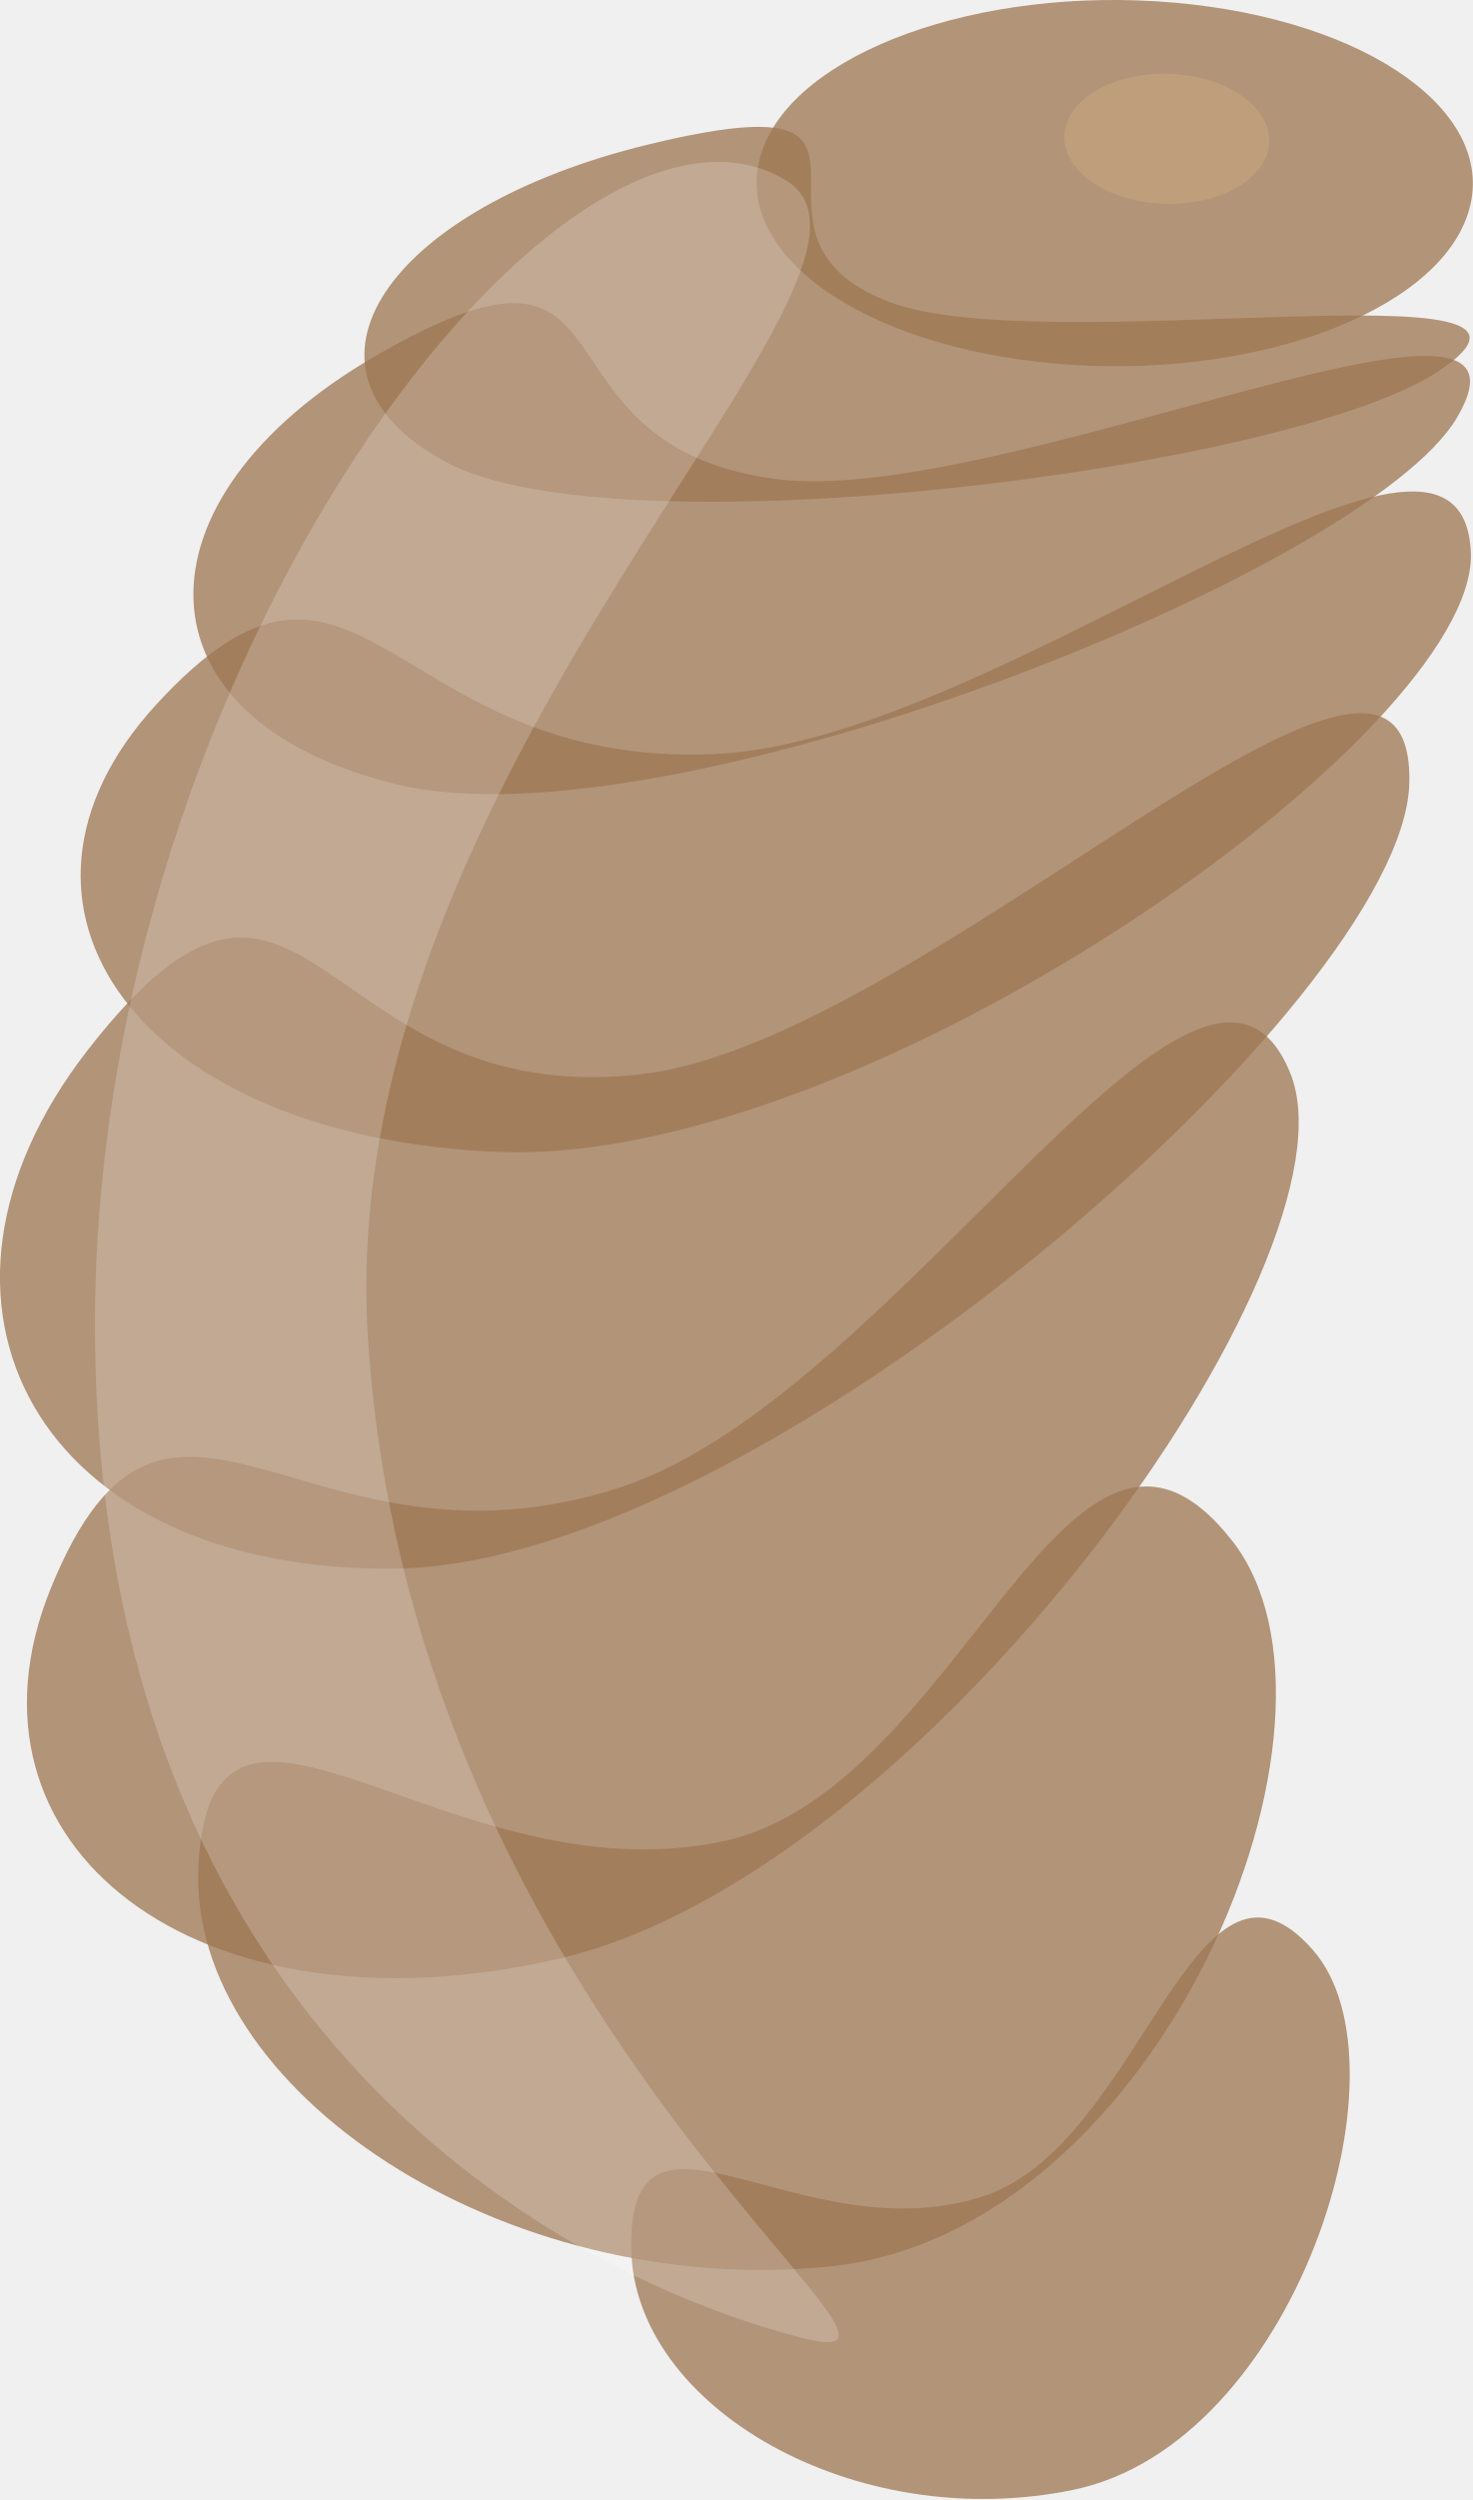
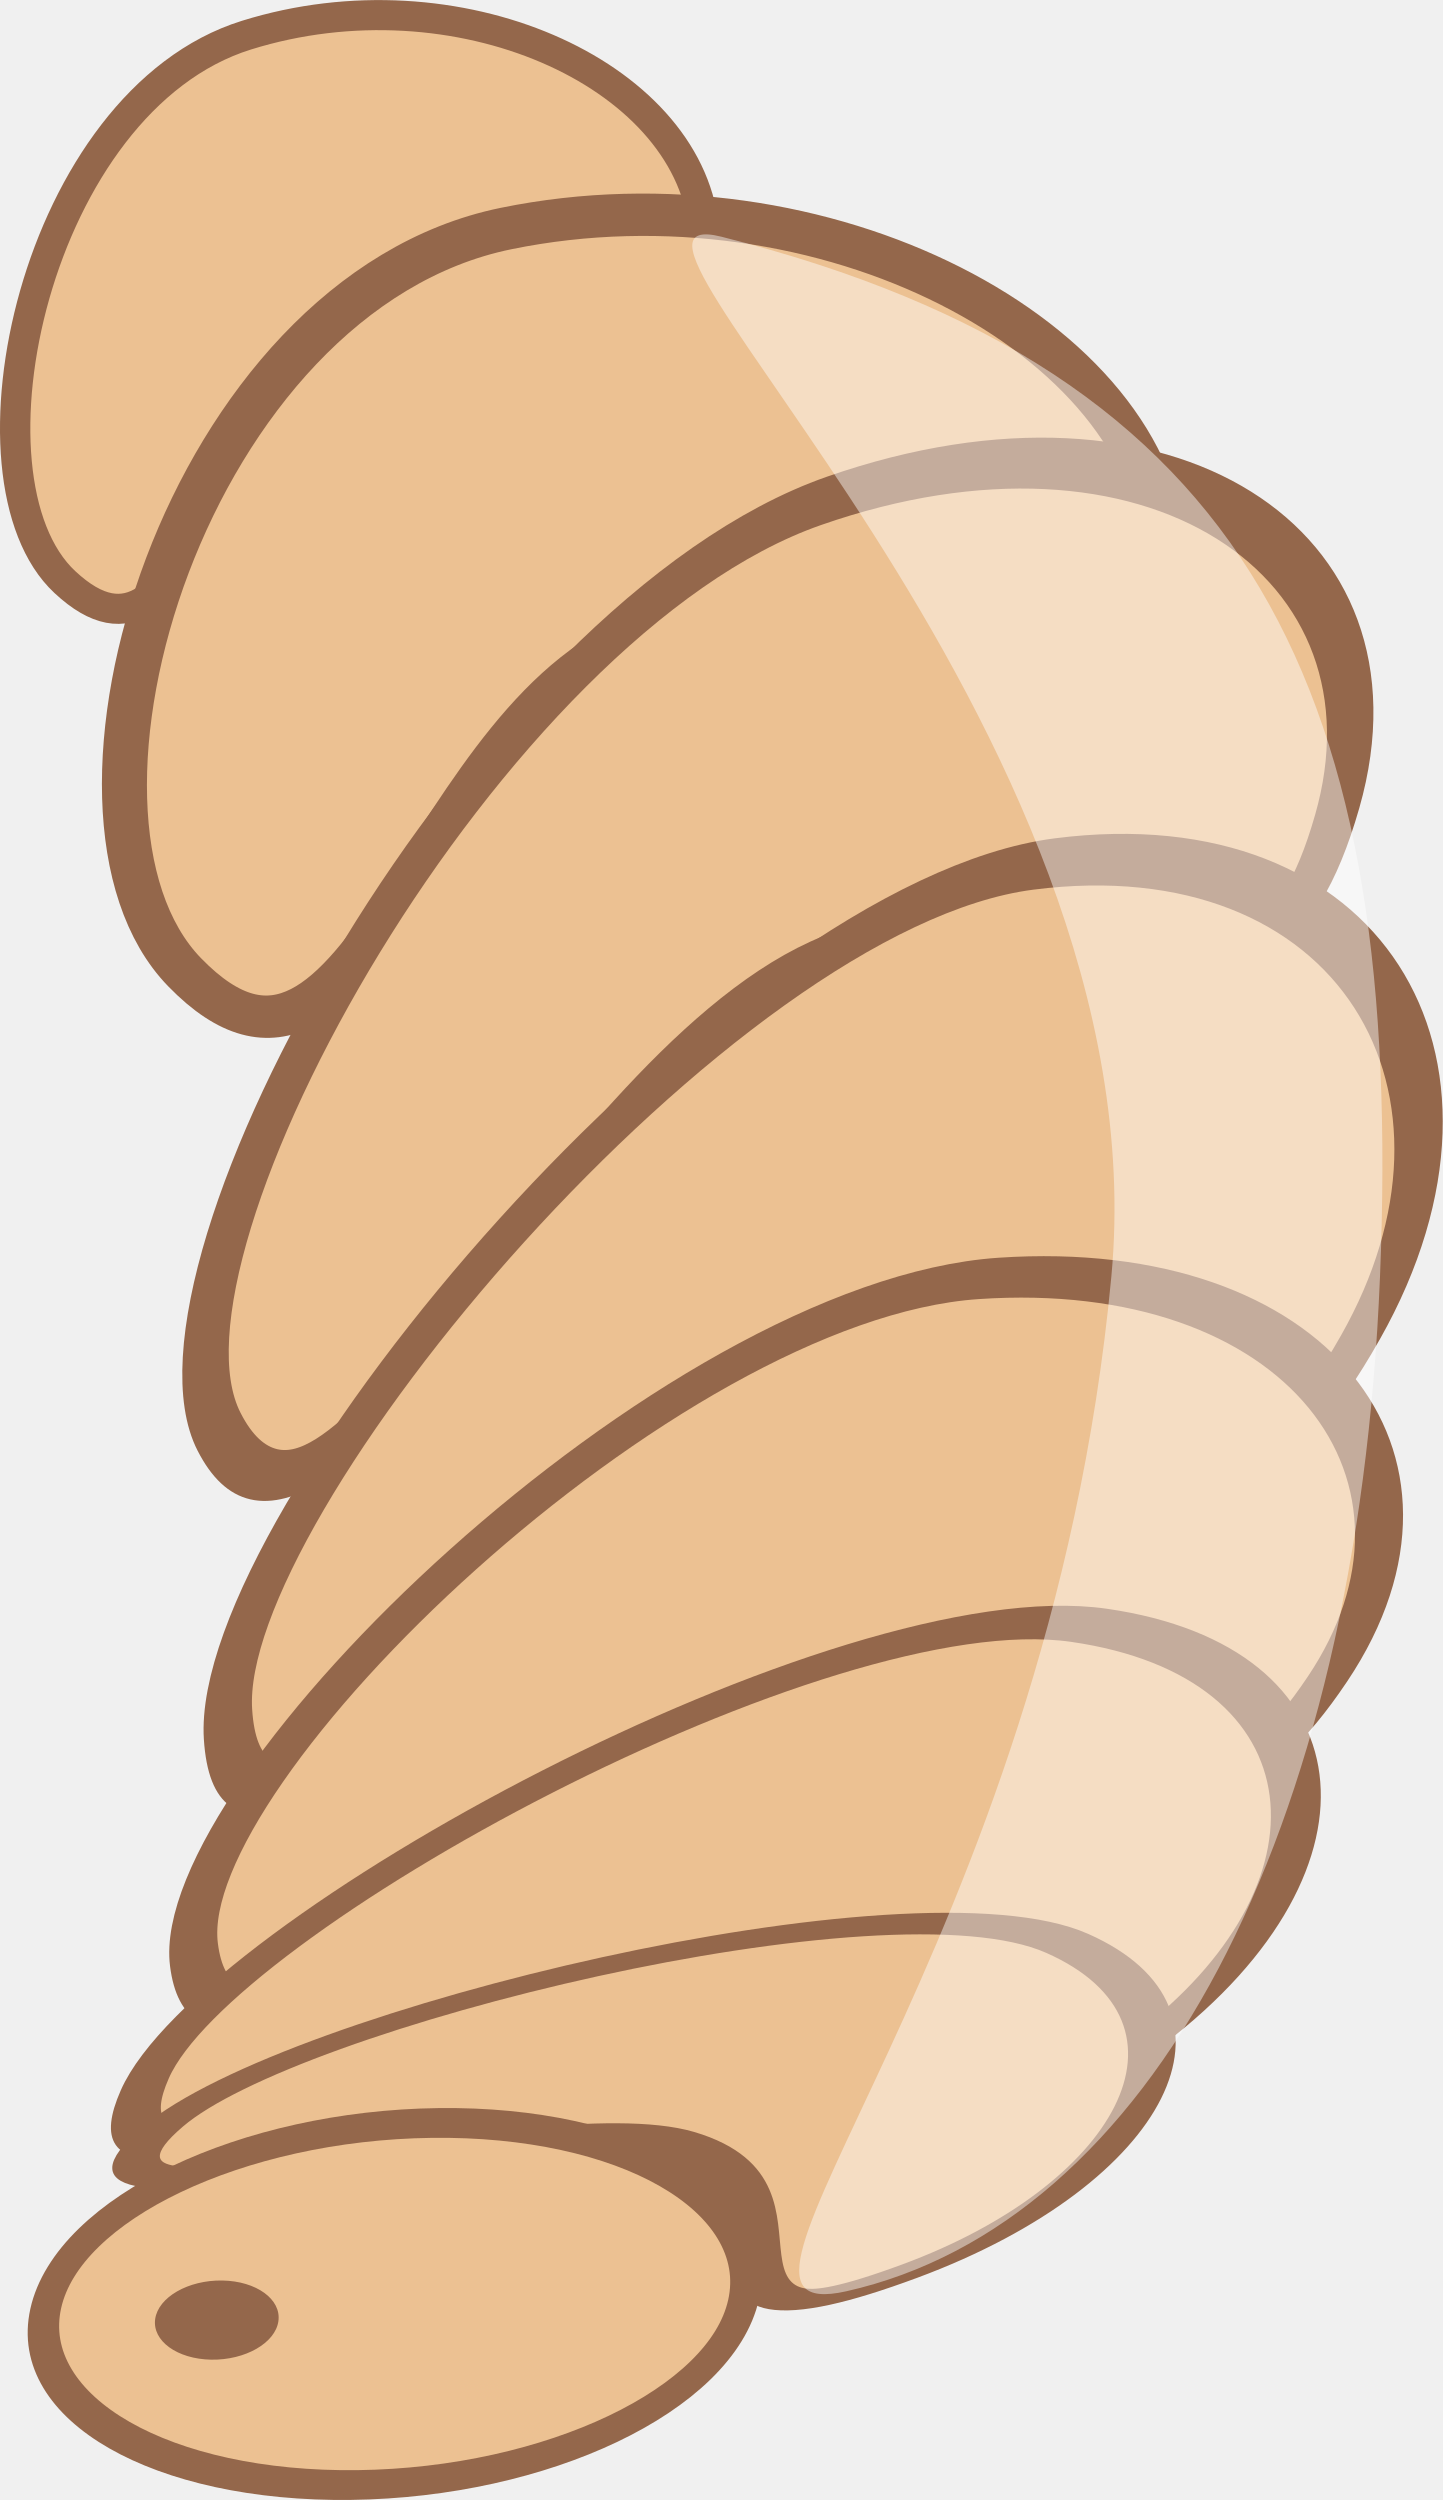
- <svg xmlns="http://www.w3.org/2000/svg" xmlns:xlink="http://www.w3.org/1999/xlink" width="79.671" height="135.148" viewBox="0 0 21.08 35.758" version="1.1" id="svg21096">
+ <svg xmlns="http://www.w3.org/2000/svg" xmlns:xlink="http://www.w3.org/1999/xlink" width="144.46" height="250.308" viewBox="0 0 38.222 66.227" version="1.1" id="svg21096">
  <defs id="defs21093" />
-   <g id="layer1" transform="translate(4.377898,-90.26262)">
-     <use x="0" y="0" xlink:href="#path21680" id="use24640" transform="matrix(0.4377736,0.5040443,-1.645239,0.3899881,204.2997,42.23393)" width="100%" height="100%" />
-     <path id="path21680" style="fill:#9f7753;fill-opacity:0.751;stroke-width:0.152;stroke-linejoin:bevel" d="m 10.993,125.888 c -3.135,0.651 -6.304,-1.187 -6.336,-3.451 -0.036,-2.537 2.426,0.095 5.035,-0.747 2.274,-0.734 3.02,-5.477 4.726,-3.52 1.457,1.671 -0.272,7.062 -3.426,7.718 z" />
-     <use x="0" y="0" xlink:href="#path21680" id="use24630" transform="matrix(1.477302,0.1362501,-0.08762328,1.406099,2.309978,-55.81789)" width="100%" height="100%" />
-     <use x="0" y="0" xlink:href="#path21680" id="use24632" transform="matrix(1.51926,-0.04600642,-0.6817925,1.621393,72.75242,-85.31951)" width="100%" height="100%" />
-     <use x="0" y="0" xlink:href="#path21680" id="use24634" transform="matrix(1.415652,0.325518,-1.172791,1.255564,134.8525,-54.89276)" width="100%" height="100%" />
-     <use x="0" y="0" xlink:href="#path21680" id="use24636" transform="matrix(1.38658,0.3049641,-1.260706,1.590418,144.7794,-90.86058)" width="100%" height="100%" />
-     <use x="0" y="0" xlink:href="#path21680" id="use24638" transform="matrix(0.9030693,0.4806178,-1.563487,0.8931503,188.2111,-16.23194)" width="100%" height="100%" />
-     <ellipse style="fill:#9e7652;fill-opacity:0.753;stroke-width:0.556;stroke-linejoin:bevel" id="path24664" cx="-41.018" cy="-94.002" rx="5.074" ry="2.718" transform="matrix(-0.9962289,-0.08676353,0.3115462,-0.950231,0,0)" />
-     <path id="path21179" style="fill:#ffffff;fill-opacity:0.2;stroke-width:0.32;stroke-linejoin:bevel" d="M -3.018,109.275 C -3.048,99.796 3.691,90.923 6.87,92.843 9.024,94.143 0.377,101.259 0.887,109.384 1.508,119.295 9.706,124.372 7.127,123.721 3.723,122.863 -2.986,119.349 -3.018,109.275 Z" />
-     <ellipse style="fill:#c1a07d;fill-opacity:0.839;stroke-width:0.176;stroke-linejoin:bevel" id="use932" cx="-34.364" cy="-90.927" rx="1.459" ry="0.943" transform="matrix(-0.9932831,-0.1157098,0.2398722,-0.9708045,0,0)" />
+   <g id="layer1" transform="translate(26.75203,-66.418)">
+     <g id="g13960" transform="matrix(0,1.806801,-1.821836,0,188.7696,87.24678)" style="stroke-width:0.551">
+       <path id="path21680" style="fill:#ecc192;fill-opacity:1;stroke:#94674b;stroke-width:0.441;stroke-linejoin:bevel;stroke-miterlimit:4;stroke-dasharray:none;stroke-opacity:1" d="m -11.013,114.715 c -0.96,-3.055 0.554,-6.391 2.803,-6.648 2.521,-0.289 0.147,2.423 1.244,4.936 0.957,2.19 5.75,2.46 3.973,4.352 -1.518,1.617 -7.054,0.433 -8.02,-2.64 z" />
+       <use x="0" y="0" xlink:href="#path21680" id="use24630" transform="matrix(1.401988,0.09515746,-0.1287159,1.481413,22.0283,-57.95169)" width="100%" height="100%" style="fill:#ecc192;fill-opacity:1;stroke:#94674b;stroke-width:0.305;stroke-miterlimit:4;stroke-dasharray:none;stroke-opacity:1" />
+       <use x="0" y="0" xlink:href="#path21680" id="use24632" transform="matrix(1.692467,0.638588,0.02867921,1.391787,11.16461,-46.30851)" width="100%" height="100%" style="fill:#ecc192;fill-opacity:1;stroke:#94674b;stroke-width:0.288;stroke-miterlimit:4;stroke-dasharray:none;stroke-opacity:1" />
+       <use x="0" y="0" xlink:href="#path21680" id="use24636" transform="matrix(1.683061,1.099195,-0.3346233,1.155349,58.06159,-17.31246)" width="100%" height="100%" style="fill:#ecc192;fill-opacity:1;stroke:#94674b;stroke-width:0.29;stroke-miterlimit:4;stroke-dasharray:none;stroke-opacity:1" />
+       <use x="0" y="0" xlink:href="#path21680" id="use24634" transform="matrix(1.341069,1.050884,-0.318057,1.184349,58.47087,-20.36509)" width="100%" height="100%" style="fill:#ecc192;fill-opacity:1;stroke:#94674b;stroke-width:0.318;stroke-miterlimit:4;stroke-dasharray:none;stroke-opacity:1" />
+       <use x="0" y="0" xlink:href="#path21680" id="use24638" transform="matrix(1.000503,1.464804,-0.4903648,0.7501701,79.57243,32.54144)" width="100%" height="100%" style="fill:#ecc192;fill-opacity:1;stroke:#94674b;stroke-width:0.364;stroke-miterlimit:4;stroke-dasharray:none;stroke-opacity:1" />
+       <use x="0" y="0" xlink:href="#path21680" id="use24640" transform="matrix(0.5034927,1.539527,-0.5106187,0.3046511,81.08568,84.78822)" width="100%" height="100%" style="fill:#ecc192;fill-opacity:1;stroke:#94674b;stroke-width:0.455;stroke-miterlimit:4;stroke-dasharray:none;stroke-opacity:1" />
+       <ellipse style="fill:#ecc192;fill-opacity:1;stroke:#94674b;stroke-width:0.447;stroke-linejoin:bevel;stroke-miterlimit:4;stroke-dasharray:none;stroke-opacity:1" id="path24664" cx="-107.966" cy="21.369" rx="5.074" ry="2.718" transform="matrix(-0.01283261,-0.9999177,0.9765232,0.2154124,0,0)" />
+       <path id="path21179" style="fill:#ffffff;fill-opacity:0.452;stroke-width:0.176;stroke-linejoin:bevel" d="m 7.196,98.233 c -8.561,-0.348 -13.282,1.811 -15.253,9.574 -0.619,2.438 7.139,-6.422 15.245,-5.668 9.888,0.919 15.467,6.446 14.878,3.853 -1,-4.407 -6.644,-7.424 -14.87,-7.759 z" />
+       <ellipse style="fill:#94674b;fill-opacity:1;stroke-width:0.097;stroke-linejoin:bevel" id="use932" cx="-111.727" cy="24.712" rx="0.896" ry="0.586" transform="matrix(0.01774944,-0.9998425,0.9902784,0.1390997,0,0)" />
+     </g>
  </g>
</svg>
